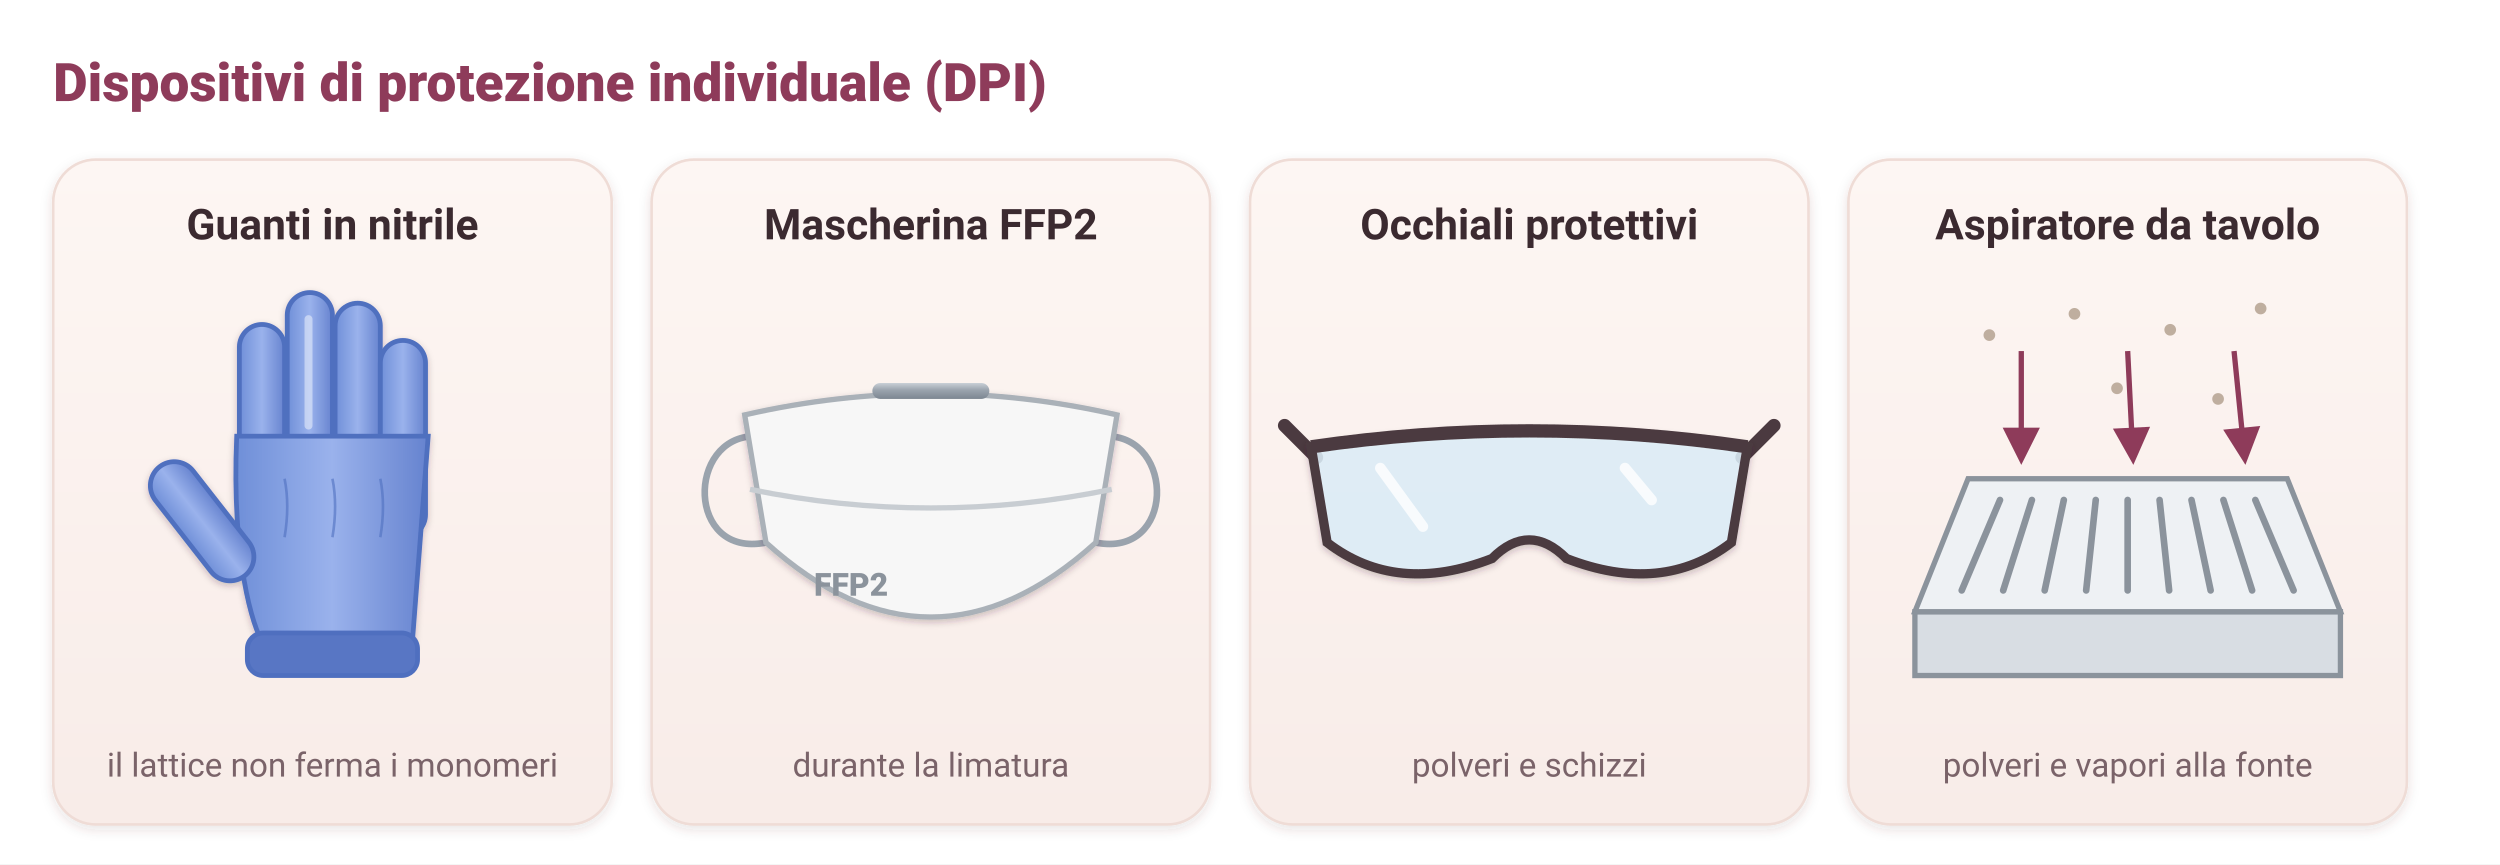
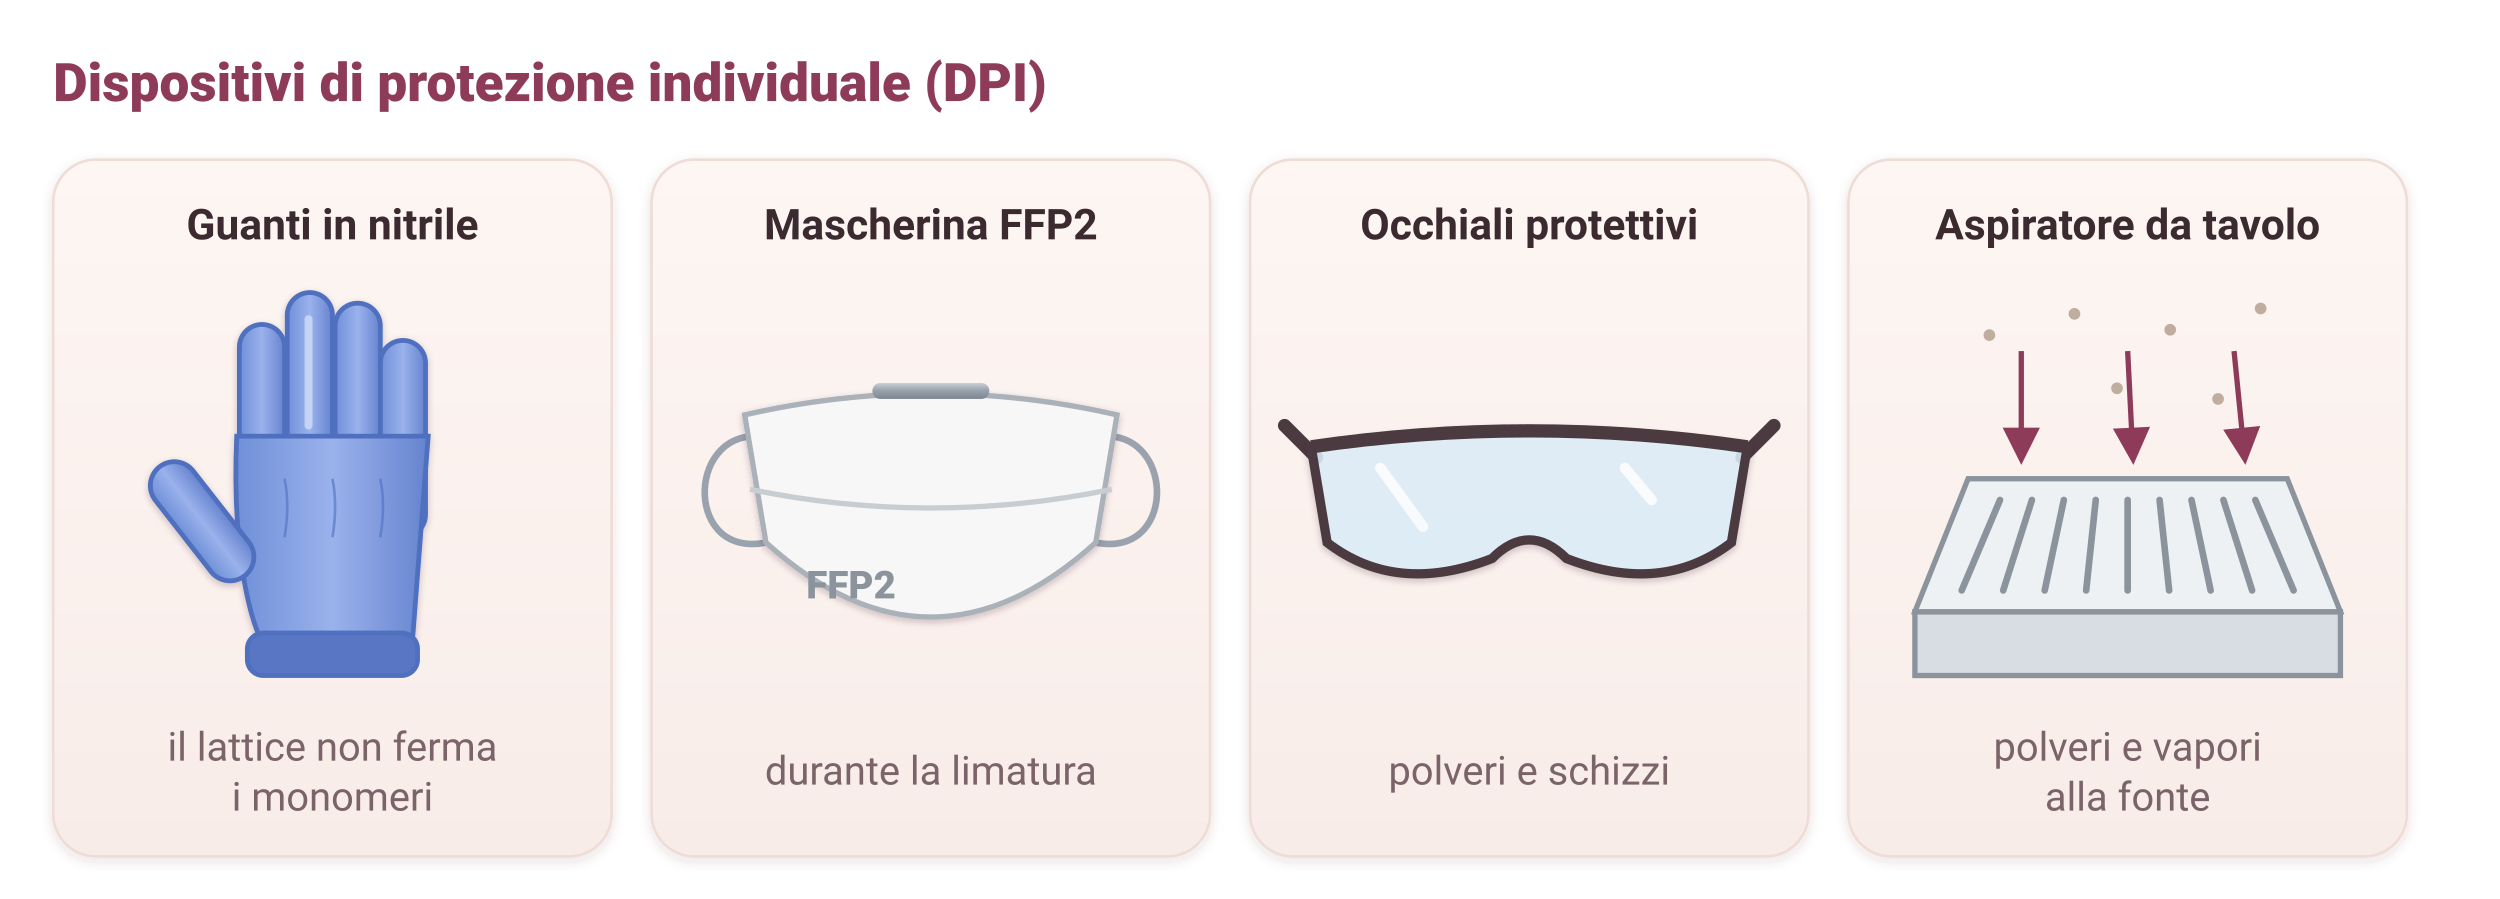
- <svg xmlns="http://www.w3.org/2000/svg" viewBox="0 0 940 325" width="940" height="325" font-family="system-ui, -apple-system, 'Segoe UI', Roboto, Arial, sans-serif" role="img">
+ <svg xmlns="http://www.w3.org/2000/svg" viewBox="0 0 940 338" width="940" height="338" font-family="system-ui, -apple-system, 'Segoe UI', Roboto, Arial, sans-serif" role="img">
  <rect width="100%" height="100%" fill="#ffffff" />
  <defs>
    <linearGradient id="nxMetal" x1="0" y1="0" x2="0" y2="1">
      <stop offset="0" stop-color="#c9d0d7" />
      <stop offset=".45" stop-color="#9aa3ad" />
      <stop offset="1" stop-color="#7c8691" />
    </linearGradient>
    <linearGradient id="nxPanel" x1="0" y1="0" x2="0" y2="1">
      <stop offset="0" stop-color="#fdf6f3" />
      <stop offset="1" stop-color="#f8ece8" />
    </linearGradient>
    <filter id="nxSh" x="-5%" y="-5%" width="110%" height="115%">
      <feDropShadow dx="0" dy="1.5" stdDeviation="2.2" flood-color="#5a2a3a" flood-opacity=".13" />
    </filter>
    <filter id="nxShS" x="-20%" y="-20%" width="140%" height="150%">
      <feDropShadow dx="0" dy="1" stdDeviation="1.2" flood-color="#3b2a30" flood-opacity=".25" />
    </filter>
  </defs>
  <defs>
    <marker id="ar" viewBox="0 0 10 10" refX="8" refY="5" markerWidth="7" markerHeight="7" orient="auto-start-reverse">
      <path d="M0,0 L10,5 L0,10 z" fill="#8e3b5a" />
    </marker>
    <marker id="arw" viewBox="0 0 10 10" refX="8" refY="5" markerWidth="7" markerHeight="7" orient="auto-start-reverse">
      <path d="M0,0 L10,5 L0,10 z" fill="#7a6369" />
    </marker>
  </defs>
  <text x="20.0" y="38.0" font-size="20" text-anchor="start" font-weight="800" fill="#8e3b5a">Dispositivi di protezione individuale (DPI)</text>
  <defs>
    <linearGradient id="gl192" x1="0" x2="1">
      <stop offset="0" stop-color="#6f8fd8" />
      <stop offset=".5" stop-color="#9ab2ec" />
      <stop offset="1" stop-color="#6683cf" />
    </linearGradient>
  </defs>
-   <rect x="20" y="60" width="210" height="250" rx="16" fill="url(#nxPanel)" stroke="#efdcd6" stroke-width="1" filter="url(#nxSh)" />
+   <rect x="20" y="60" width="210" height="262" rx="16" fill="url(#nxPanel)" stroke="#efdcd6" stroke-width="1" filter="url(#nxSh)" />
  <text x="125.0" y="90.0" font-size="16" text-anchor="middle" font-weight="700" fill="#3b2a30">Guanti in nitrile</text>
  <g fill="url(#gl192)" stroke="#4f6fbf" stroke-width="1.8" filter="url(#nxShS)">
    <rect x="90" y="122" width="17" height="80" rx="8.5" />
    <rect x="108" y="110" width="17" height="92" rx="8.5" />
    <rect x="126" y="114" width="17" height="88" rx="8.5" />
    <rect x="143" y="128" width="17" height="74" rx="8.5" />
    <path d="M89,164 C87,210 95,236 99,242 L155,242 L161,164 Z" />
    <rect x="67" y="170" width="18" height="52" rx="9" transform="rotate(-38 76 196)" />
  </g>
  <rect x="93" y="238" width="64" height="16" rx="6" fill="#5876c4" stroke="#4f6fbf" stroke-width="1.8" />
  <path d="M107,180 q2,10 0,22" stroke="#4f6fbf" stroke-width="1" fill="none" opacity=".6" />
  <path d="M125,180 q2,10 0,22" stroke="#4f6fbf" stroke-width="1" fill="none" opacity=".6" />
  <path d="M143,180 q2,10 0,22" stroke="#4f6fbf" stroke-width="1" fill="none" opacity=".6" />
  <path d="M116,120 L116,160" stroke="#fff" stroke-width="3" opacity=".45" stroke-linecap="round" />
-   <text x="125.0" y="292.0" font-size="12.5" text-anchor="middle" font-weight="400" fill="#7a6369">il lattice non ferma i monomeri</text>
-   <rect x="245" y="60" width="210" height="250" rx="16" fill="url(#nxPanel)" stroke="#efdcd6" stroke-width="1" filter="url(#nxSh)" />
+   <text x="125.0" y="286.0" font-size="15" text-anchor="middle" font-weight="400" fill="#7a6369">il lattice non ferma</text>
+   <text x="125.0" y="304.8" font-size="15" text-anchor="middle" font-weight="400" fill="#7a6369">i monomeri</text>
+   <rect x="245" y="60" width="210" height="262" rx="16" fill="url(#nxPanel)" stroke="#efdcd6" stroke-width="1" filter="url(#nxSh)" />
  <text x="350.0" y="90.0" font-size="16" text-anchor="middle" font-weight="700" fill="#3b2a30">Mascherina FFP2</text>
  <path d="M284,164 C258,164 258,210 288,204" fill="none" stroke="#9aa3ad" stroke-width="2.5" />
  <path d="M416,164 C442,164 442,210 412,204" fill="none" stroke="#9aa3ad" stroke-width="2.5" />
  <path d="M280,156 Q350,140 420,156 L412,204 Q350,260 288,204 Z" fill="#f7f7f7" stroke="#aab1b8" stroke-width="2" filter="url(#nxShS)" />
  <path d="M282,184 Q350,198 418,184" fill="none" stroke="#c8cdd2" stroke-width="2" />
  <rect x="328" y="144" width="44" height="6" rx="3" fill="url(#nxMetal)" />
-   <text x="320.0" y="224.0" font-size="12" text-anchor="middle" font-weight="800" fill="#8b939c">FFP2</text>
-   <text x="350.0" y="292.0" font-size="12.5" text-anchor="middle" font-weight="400" fill="#7a6369">durante la limatura</text>
-   <rect x="470" y="60" width="210" height="250" rx="16" fill="url(#nxPanel)" stroke="#efdcd6" stroke-width="1" filter="url(#nxSh)" />
+   <text x="320.0" y="225.0" font-size="14.5" text-anchor="middle" font-weight="800" fill="#8b939c">FFP2</text>
+   <text x="350.0" y="295.0" font-size="15" text-anchor="middle" font-weight="400" fill="#7a6369">durante la limatura</text>
+   <rect x="470" y="60" width="210" height="262" rx="16" fill="url(#nxPanel)" stroke="#efdcd6" stroke-width="1" filter="url(#nxSh)" />
  <text x="575.0" y="90.0" font-size="16" text-anchor="middle" font-weight="700" fill="#3b2a30">Occhiali protettivi</text>
  <path d="M495,172 L483,160 M655,172 L667,160" stroke="#4b3a40" stroke-width="5" stroke-linecap="round" />
  <path d="M493,168 Q575,156 657,168 L651,204 Q625,224 589,210 Q575,196 561,210 Q525,224 499,204 Z" fill="#dff0fa" fill-opacity=".85" stroke="#4b3a40" stroke-width="3.5" filter="url(#nxShS)" />
  <path d="M493,168 Q575,156 657,168" stroke="#4b3a40" stroke-width="5" fill="none" />
  <path d="M519,176 L535,198 M611,176 L621,188" stroke="#fff" stroke-width="4" opacity=".8" stroke-linecap="round" />
-   <text x="575.0" y="292.0" font-size="12.5" text-anchor="middle" font-weight="400" fill="#7a6369">polveri e schizzi</text>
-   <rect x="695" y="60" width="210" height="250" rx="16" fill="url(#nxPanel)" stroke="#efdcd6" stroke-width="1" filter="url(#nxSh)" />
+   <text x="575.0" y="295.0" font-size="15" text-anchor="middle" font-weight="400" fill="#7a6369">polveri e schizzi</text>
+   <rect x="695" y="60" width="210" height="262" rx="16" fill="url(#nxPanel)" stroke="#efdcd6" stroke-width="1" filter="url(#nxSh)" />
  <text x="800.0" y="90.0" font-size="16" text-anchor="middle" font-weight="700" fill="#3b2a30">Aspiratore da tavolo</text>
  <path d="M720,230 L880,230 L880,254 L720,254 Z" fill="#d8dde3" stroke="#8b939c" stroke-width="2" />
  <path d="M740,180 L860,180 L880,230 L720,230 Z" fill="#eef1f4" stroke="#8b939c" stroke-width="2" />
  <line x1="752.0" y1="188" x2="737.6" y2="222" stroke="#8b939c" stroke-width="2.5" stroke-linecap="round" />
  <line x1="764.0" y1="188" x2="753.2" y2="222" stroke="#8b939c" stroke-width="2.5" stroke-linecap="round" />
  <line x1="776.0" y1="188" x2="768.8" y2="222" stroke="#8b939c" stroke-width="2.5" stroke-linecap="round" />
  <line x1="788.0" y1="188" x2="784.4" y2="222" stroke="#8b939c" stroke-width="2.5" stroke-linecap="round" />
  <line x1="800.0" y1="188" x2="800.0" y2="222" stroke="#8b939c" stroke-width="2.5" stroke-linecap="round" />
  <line x1="812.0" y1="188" x2="815.6" y2="222" stroke="#8b939c" stroke-width="2.5" stroke-linecap="round" />
  <line x1="824.0" y1="188" x2="831.2" y2="222" stroke="#8b939c" stroke-width="2.5" stroke-linecap="round" />
  <line x1="836.0" y1="188" x2="846.8" y2="222" stroke="#8b939c" stroke-width="2.5" stroke-linecap="round" />
  <line x1="848.0" y1="188" x2="862.4" y2="222" stroke="#8b939c" stroke-width="2.5" stroke-linecap="round" />
  <line x1="760.0" y1="132.0" x2="760.0" y2="172.0" stroke="#8e3b5a" stroke-width="2" marker-end="url(#ar)" />
  <line x1="800.0" y1="132.0" x2="802.0" y2="172.0" stroke="#8e3b5a" stroke-width="2" marker-end="url(#ar)" />
  <line x1="840.0" y1="132.0" x2="844.0" y2="172.0" stroke="#8e3b5a" stroke-width="2" marker-end="url(#ar)" />
  <circle cx="748" cy="126" r="2.2" fill="#bfae9f" />
  <circle cx="780" cy="118" r="2.2" fill="#bfae9f" />
  <circle cx="816" cy="124" r="2.2" fill="#bfae9f" />
  <circle cx="850" cy="116" r="2.2" fill="#bfae9f" />
  <circle cx="796" cy="146" r="2.2" fill="#bfae9f" />
  <circle cx="834" cy="150" r="2.2" fill="#bfae9f" />
-   <text x="800.0" y="292.0" font-size="12.5" text-anchor="middle" font-weight="400" fill="#7a6369">polveri e vapori alla fonte</text>
+   <text x="800.0" y="286.0" font-size="15" text-anchor="middle" font-weight="400" fill="#7a6369">polveri e vapori</text>
+   <text x="800.0" y="304.8" font-size="15" text-anchor="middle" font-weight="400" fill="#7a6369">alla fonte</text>
</svg>
